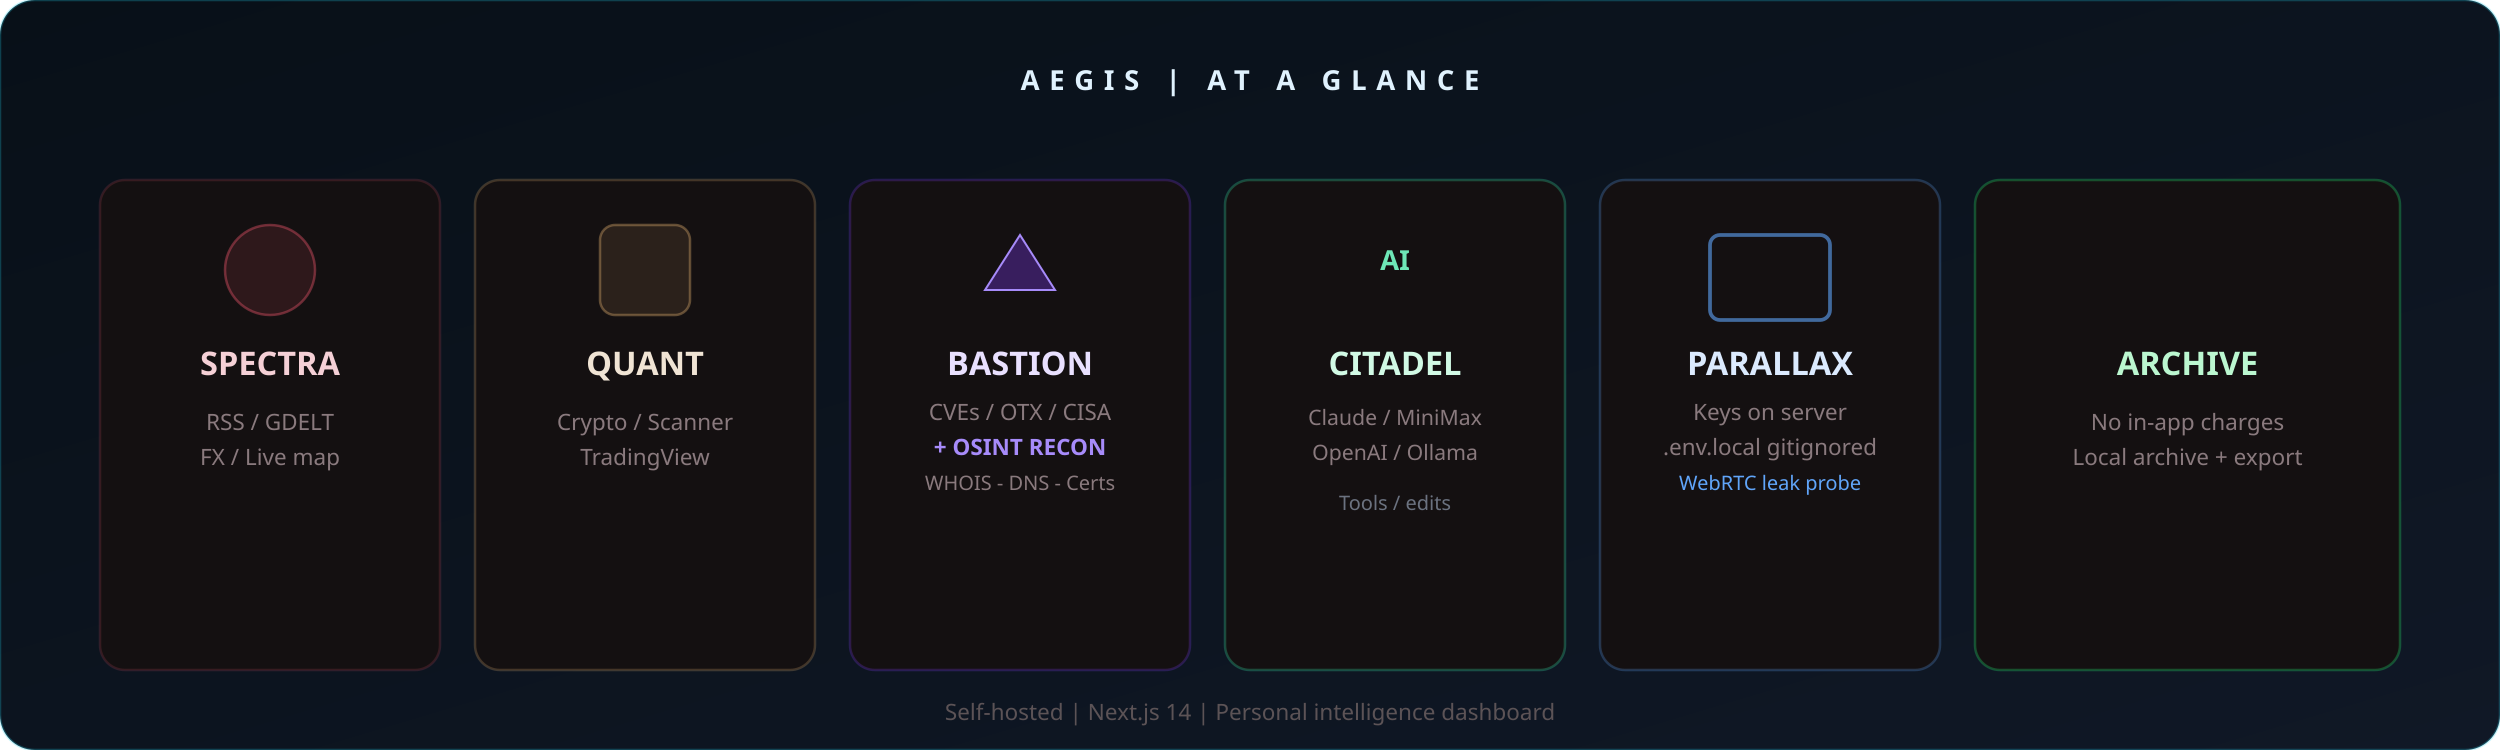
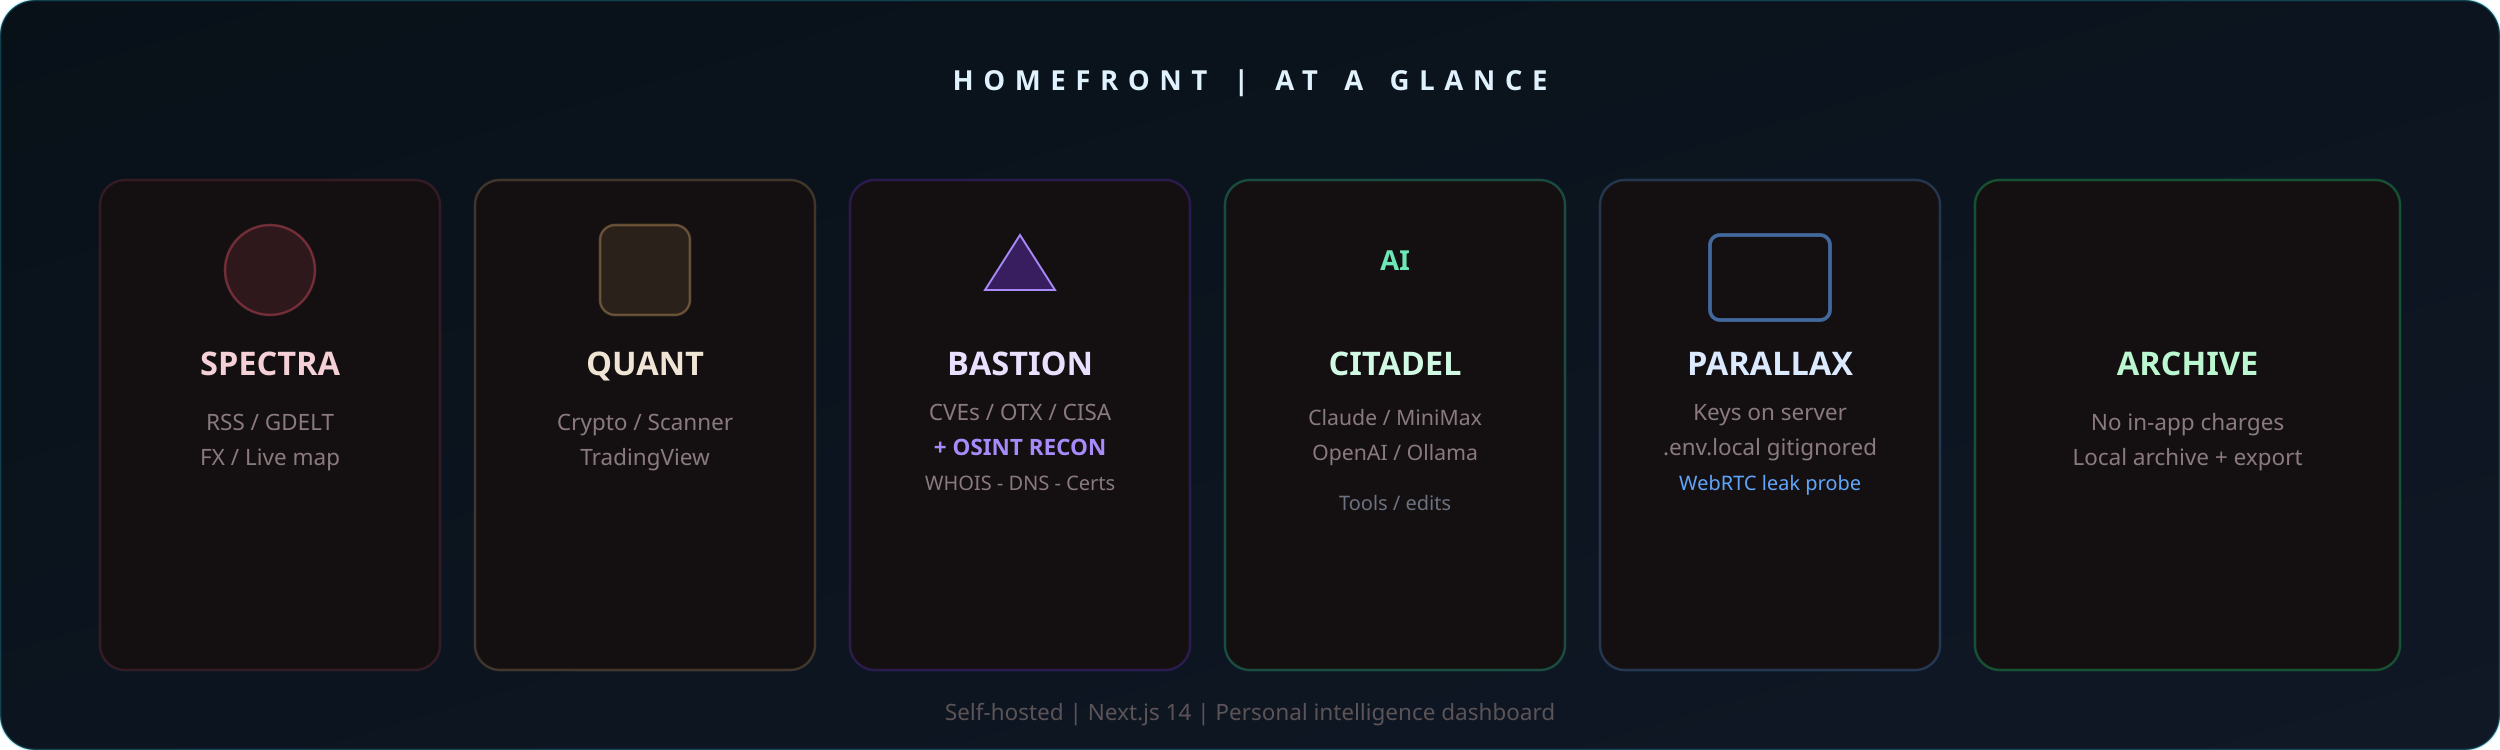
<svg xmlns="http://www.w3.org/2000/svg" viewBox="0 0 1000 300" width="1000" height="300" role="img" aria-labelledby="title desc">
  <defs>
    <linearGradient id="bgf" x1="0%" y1="0%" x2="100%" y2="100%">
      <stop offset="0%" style="stop-color:#081018" />
      <stop offset="100%" style="stop-color:#101826" />
    </linearGradient>
    <linearGradient id="accentf" x1="0%" y1="0%" x2="100%" y2="0%">
      <stop offset="0%" style="stop-color:#22d3ee" />
      <stop offset="100%" style="stop-color:#f59e0b" />
    </linearGradient>
  </defs>
  <rect width="1000" height="300" rx="14" fill="url(#bgf)" stroke="#22d3ee" stroke-opacity="0.25" stroke-width="1" />
-   <text x="500" y="36" text-anchor="middle" fill="#e0f2fe" font-family="system-ui,Segoe UI,sans-serif" font-size="11" font-weight="700" letter-spacing="0.35em">AEGIS | AT A GLANCE</text>
+   <text x="500" y="36" text-anchor="middle" fill="#e0f2fe" font-family="system-ui,Segoe UI,sans-serif" font-size="11" font-weight="700" letter-spacing="0.35em">HOMEFRONT | AT A GLANCE</text>
  <line x1="80" y1="48" x2="920" y2="48" stroke="url(#accentf)" stroke-width="1" stroke-opacity="0.5" />
  <g font-family="system-ui,Segoe UI,sans-serif">
    <g transform="translate(40,72)">
      <rect width="136" height="196" rx="10" fill="#141011" stroke="#c4485a" stroke-opacity="0.2" />
      <circle cx="68" cy="36" r="18" fill="#c4485a" fill-opacity="0.15" stroke="#c4485a" stroke-opacity="0.5" />
      <text x="68" y="78" text-anchor="middle" fill="#f5d0d6" font-size="13" font-weight="800">SPECTRA</text>
      <text x="68" y="100" text-anchor="middle" fill="#8a7a7e" font-size="9">RSS / GDELT</text>
      <text x="68" y="114" text-anchor="middle" fill="#8a7a7e" font-size="9">FX / Live map</text>
    </g>
    <g transform="translate(190,72)">
      <rect width="136" height="196" rx="10" fill="#141011" stroke="#d4a56a" stroke-opacity="0.25" />
      <rect x="50" y="18" width="36" height="36" rx="6" fill="#d4a56a" fill-opacity="0.12" stroke="#d4a56a" stroke-opacity="0.4" />
      <text x="68" y="78" text-anchor="middle" fill="#f0e4d4" font-size="13" font-weight="800">QUANT</text>
      <text x="68" y="100" text-anchor="middle" fill="#8a7a7e" font-size="9">Crypto / Scanner</text>
      <text x="68" y="114" text-anchor="middle" fill="#8a7a7e" font-size="9">TradingView</text>
    </g>
    <g transform="translate(340,72)">
      <rect width="136" height="196" rx="10" fill="#141011" stroke="#7c3aed" stroke-opacity="0.25" />
      <path d="M68 22 L82 44 L54 44 Z" fill="#7c3aed" fill-opacity="0.35" stroke="#a78bfa" stroke-width="0.8" />
      <text x="68" y="78" text-anchor="middle" fill="#e9e0ff" font-size="13" font-weight="800">BASTION</text>
      <text x="68" y="96" text-anchor="middle" fill="#8a7a7e" font-size="9">CVEs / OTX / CISA</text>
      <text x="68" y="110" text-anchor="middle" fill="#a78bfa" font-size="9" font-weight="700">+ OSINT RECON</text>
      <text x="68" y="124" text-anchor="middle" fill="#8a7a7e" font-size="8">WHOIS - DNS - Certs</text>
    </g>
    <g transform="translate(490,72)">
      <rect width="136" height="196" rx="10" fill="#141011" stroke="#34d399" stroke-opacity="0.3" />
      <text x="68" y="36" text-anchor="middle" fill="#6ee7b7" font-size="11" font-weight="800">AI</text>
      <text x="68" y="78" text-anchor="middle" fill="#d1fae5" font-size="13" font-weight="800">CITADEL</text>
      <text x="68" y="98" text-anchor="middle" fill="#8a7a7e" font-size="8.5">Claude / MiniMax</text>
      <text x="68" y="112" text-anchor="middle" fill="#8a7a7e" font-size="8.5">OpenAI / Ollama</text>
      <text x="68" y="132" text-anchor="middle" fill="#6b7280" font-size="8">Tools / edits</text>
    </g>
    <g transform="translate(640,72)">
      <rect width="136" height="196" rx="10" fill="#141011" stroke="#60a5fa" stroke-opacity="0.25" />
      <rect x="44" y="22" width="48" height="34" rx="4" fill="none" stroke="#60a5fa" stroke-width="1.5" stroke-opacity="0.6" />
      <text x="68" y="78" text-anchor="middle" fill="#dbeafe" font-size="13" font-weight="800">PARALLAX</text>
      <text x="68" y="96" text-anchor="middle" fill="#8a7a7e" font-size="9">Keys on server</text>
      <text x="68" y="110" text-anchor="middle" fill="#8a7a7e" font-size="9">.env.local gitignored</text>
      <text x="68" y="124" text-anchor="middle" fill="#60a5fa" font-size="8">WebRTC leak probe</text>
    </g>
    <g transform="translate(790,72)">
      <rect width="170" height="196" rx="10" fill="#141011" stroke="#22c55e" stroke-opacity="0.35" />
      <text x="85" y="78" text-anchor="middle" fill="#bbf7d0" font-size="13" font-weight="800">ARCHIVE</text>
      <text x="85" y="100" text-anchor="middle" fill="#8a7a7e" font-size="9">No in-app charges</text>
      <text x="85" y="114" text-anchor="middle" fill="#8a7a7e" font-size="9">Local archive + export</text>
    </g>
  </g>
  <text x="500" y="288" text-anchor="middle" fill="#5c5356" font-family="system-ui,sans-serif" font-size="9">Self-hosted | Next.js 14 | Personal intelligence dashboard</text>
</svg>
